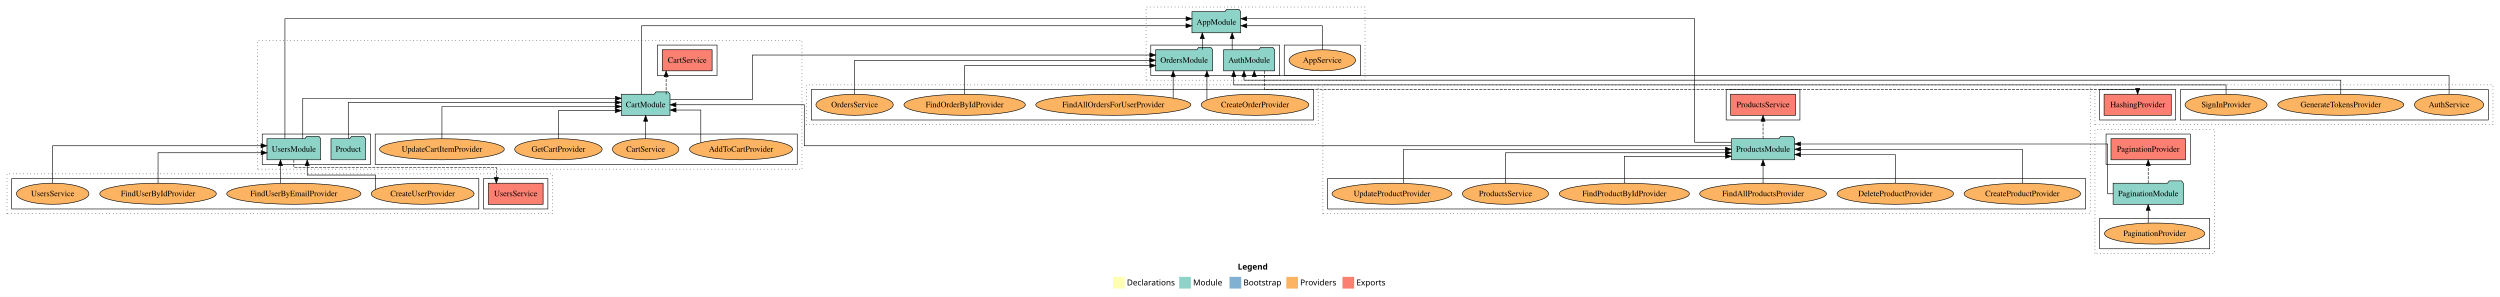
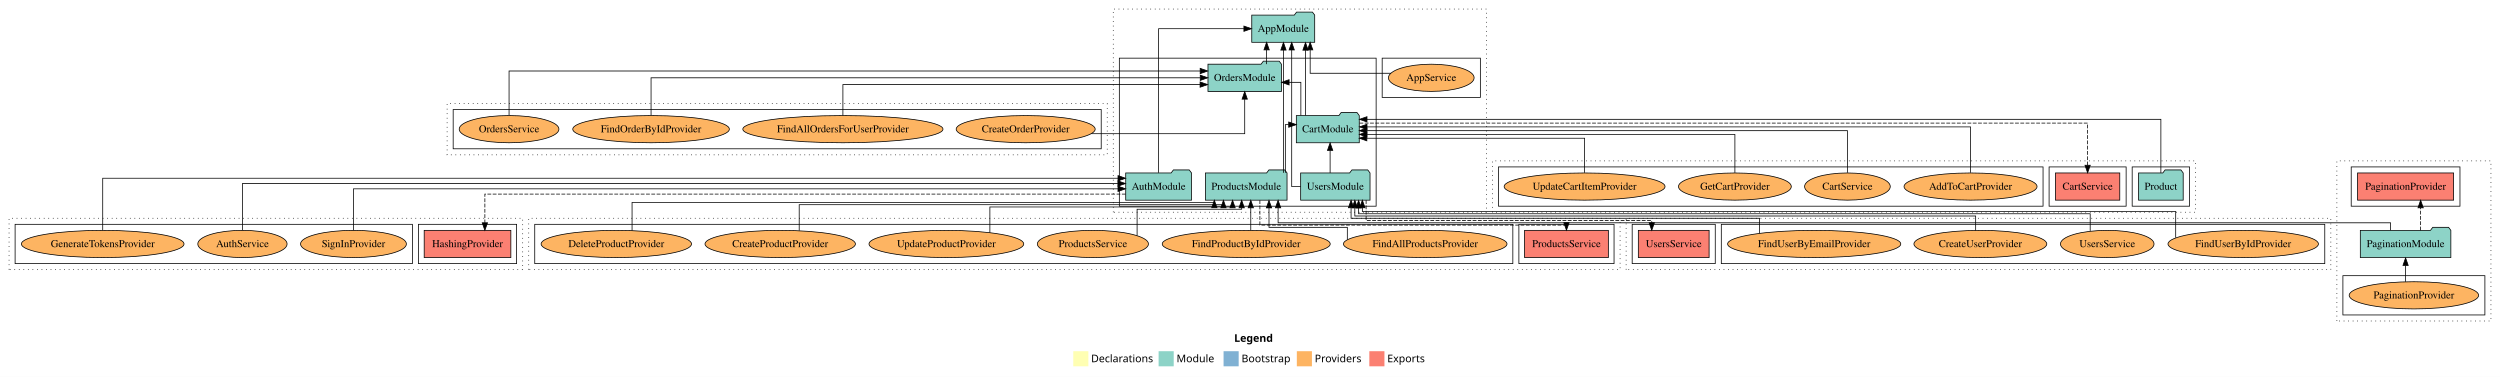
- <svg xmlns="http://www.w3.org/2000/svg" width="4271pt" height="507pt" viewBox="0.00 0.00 4271.00 507.00">
-   <g id="graph0" class="graph" transform="scale(1 1) rotate(0) translate(4 503)">
-     <polygon fill="white" stroke="transparent" points="-4,4 -4,-503 4267,-503 4267,4 -4,4" />
-     <text text-anchor="start" x="2110.51" y="-42.4" font-family="Times-12" font-weight="bold" font-size="14.00">Legend</text>
-     <polygon fill="#ffffb3" stroke="transparent" points="1897.5,-10 1897.5,-30 1917.5,-30 1917.5,-10 1897.5,-10" />
-     <text text-anchor="start" x="1921.13" y="-15.4" font-family="Times-12" font-size="14.00">  Declarations</text>
-     <polygon fill="#8dd3c7" stroke="transparent" points="2010.5,-10 2010.5,-30 2030.5,-30 2030.5,-10 2010.5,-10" />
-     <text text-anchor="start" x="2034.23" y="-15.4" font-family="Times-12" font-size="14.00">  Module</text>
-     <polygon fill="#80b1d3" stroke="transparent" points="2096.5,-10 2096.5,-30 2116.5,-30 2116.5,-10 2096.5,-10" />
-     <text text-anchor="start" x="2120.28" y="-15.4" font-family="Times-12" font-size="14.00">  Bootstrap</text>
-     <polygon fill="#fdb462" stroke="transparent" points="2193.5,-10 2193.5,-30 2213.5,-30 2213.5,-10 2193.5,-10" />
-     <text text-anchor="start" x="2217.17" y="-15.4" font-family="Times-12" font-size="14.00">  Providers</text>
-     <polygon fill="#fb8072" stroke="transparent" points="2289.5,-10 2289.5,-30 2309.5,-30 2309.5,-10 2289.5,-10" />
-     <text text-anchor="start" x="2313.23" y="-15.4" font-family="Times-12" font-size="14.00">  Exports</text>
+ <svg xmlns="http://www.w3.org/2000/svg" width="3310pt" height="499pt" viewBox="0.00 0.00 3310.00 499.00">
+   <g id="graph0" class="graph" transform="scale(1 1) rotate(0) translate(4 495)">
+     <polygon fill="white" stroke="transparent" points="-4,4 -4,-495 3306,-495 3306,4 -4,4" />
+     <text text-anchor="start" x="1630.01" y="-42.4" font-family="Times-12" font-weight="bold" font-size="14.00">Legend</text>
+     <polygon fill="#ffffb3" stroke="transparent" points="1417,-10 1417,-30 1437,-30 1437,-10 1417,-10" />
+     <text text-anchor="start" x="1440.63" y="-15.4" font-family="Times-12" font-size="14.00">  Declarations</text>
+     <polygon fill="#8dd3c7" stroke="transparent" points="1530,-10 1530,-30 1550,-30 1550,-10 1530,-10" />
+     <text text-anchor="start" x="1553.73" y="-15.4" font-family="Times-12" font-size="14.00">  Module</text>
+     <polygon fill="#80b1d3" stroke="transparent" points="1616,-10 1616,-30 1636,-30 1636,-10 1616,-10" />
+     <text text-anchor="start" x="1639.78" y="-15.4" font-family="Times-12" font-size="14.00">  Bootstrap</text>
+     <polygon fill="#fdb462" stroke="transparent" points="1713,-10 1713,-30 1733,-30 1733,-10 1713,-10" />
+     <text text-anchor="start" x="1736.67" y="-15.4" font-family="Times-12" font-size="14.00">  Providers</text>
+     <polygon fill="#fb8072" stroke="transparent" points="1809,-10 1809,-30 1829,-30 1829,-10 1809,-10" />
+     <text text-anchor="start" x="1832.73" y="-15.4" font-family="Times-12" font-size="14.00">  Exports</text>
+     <g id="clust1" class="cluster">
+       <polygon fill="none" stroke="black" stroke-dasharray="1,5" points="1470,-214 1470,-483 1964,-483 1964,-214 1470,-214" />
+     </g>
+     <g id="clust6" class="cluster">
+       <polygon fill="none" stroke="black" points="1826,-366 1826,-418 1956,-418 1956,-366 1826,-366" />
+     </g>
+     <g id="clust3" class="cluster">
+       <polygon fill="none" stroke="black" points="1478,-222 1478,-418 1818,-418 1818,-222 1478,-222" />
+     </g>
    <g id="clust25" class="cluster">
-       <polygon fill="none" stroke="black" stroke-dasharray="1,5" points="3575,-70 3575,-282 3779,-282 3779,-70 3575,-70" />
+       <polygon fill="none" stroke="black" stroke-dasharray="1,5" points="3090,-70 3090,-282 3294,-282 3294,-70 3090,-70" />
    </g>
    <g id="clust28" class="cluster">
-       <polygon fill="none" stroke="black" points="3594,-222 3594,-274 3738,-274 3738,-222 3594,-222" />
+       <polygon fill="none" stroke="black" points="3109,-222 3109,-274 3253,-274 3253,-222 3109,-222" />
    </g>
    <g id="clust30" class="cluster">
-       <polygon fill="none" stroke="black" points="3583,-78 3583,-130 3771,-130 3771,-78 3583,-78" />
+       <polygon fill="none" stroke="black" points="3098,-78 3098,-130 3286,-130 3286,-78 3098,-78" />
+     </g>
+     <g id="clust13" class="cluster">
+       <polygon fill="none" stroke="black" stroke-dasharray="1,5" points="1972,-214 1972,-282 2903,-282 2903,-214 1972,-214" />
+     </g>
+     <g id="clust15" class="cluster">
+       <polygon fill="none" stroke="black" points="2819,-222 2819,-274 2895,-274 2895,-222 2819,-222" />
+     </g>
+     <g id="clust16" class="cluster">
+       <polygon fill="none" stroke="black" points="2709,-222 2709,-274 2811,-274 2811,-222 2709,-222" />
+     </g>
+     <g id="clust18" class="cluster">
+       <polygon fill="none" stroke="black" points="1980,-222 1980,-274 2701,-274 2701,-222 1980,-222" />
    </g>
    <g id="clust31" class="cluster">
-       <polygon fill="none" stroke="black" stroke-dasharray="1,5" points="2256,-138 2256,-358 3567,-358 3567,-138 2256,-138" />
+       <polygon fill="none" stroke="black" stroke-dasharray="1,5" points="696,-138 696,-206 2141,-206 2141,-138 696,-138" />
    </g>
    <g id="clust34" class="cluster">
-       <polygon fill="none" stroke="black" points="2945,-298 2945,-350 3071,-350 3071,-298 2945,-298" />
+       <polygon fill="none" stroke="black" points="2007,-146 2007,-198 2133,-198 2133,-146 2007,-146" />
    </g>
    <g id="clust36" class="cluster">
-       <polygon fill="none" stroke="black" points="2264,-146 2264,-198 3559,-198 3559,-146 2264,-146" />
-     </g>
-     <g id="clust13" class="cluster">
-       <polygon fill="none" stroke="black" stroke-dasharray="1,5" points="436,-214 436,-434 1366,-434 1366,-214 436,-214" />
-     </g>
-     <g id="clust16" class="cluster">
-       <polygon fill="none" stroke="black" points="1119,-374 1119,-426 1221,-426 1221,-374 1119,-374" />
-     </g>
-     <g id="clust18" class="cluster">
-       <polygon fill="none" stroke="black" points="637,-222 637,-274 1358,-274 1358,-222 637,-222" />
-     </g>
-     <g id="clust15" class="cluster">
-       <polygon fill="none" stroke="black" points="444,-222 444,-274 629,-274 629,-222 444,-222" />
-     </g>
-     <g id="clust1" class="cluster">
-       <polygon fill="none" stroke="black" stroke-dasharray="1,5" points="1954,-366 1954,-491 2328,-491 2328,-366 1954,-366" />
-     </g>
-     <g id="clust6" class="cluster">
-       <polygon fill="none" stroke="black" points="2190,-374 2190,-426 2320,-426 2320,-374 2190,-374" />
-     </g>
-     <g id="clust3" class="cluster">
-       <polygon fill="none" stroke="black" points="1962,-374 1962,-426 2182,-426 2182,-374 1962,-374" />
+       <polygon fill="none" stroke="black" points="704,-146 704,-198 1999,-198 1999,-146 704,-146" />
    </g>
    <g id="clust19" class="cluster">
-       <polygon fill="none" stroke="black" stroke-dasharray="1,5" points="1374,-290 1374,-358 2248,-358 2248,-290 1374,-290" />
+       <polygon fill="none" stroke="black" stroke-dasharray="1,5" points="588,-290 588,-358 1462,-358 1462,-290 588,-290" />
    </g>
    <g id="clust24" class="cluster">
-       <polygon fill="none" stroke="black" points="1382,-298 1382,-350 2240,-350 2240,-298 1382,-298" />
+       <polygon fill="none" stroke="black" points="596,-298 596,-350 1454,-350 1454,-298 596,-298" />
    </g>
    <g id="clust37" class="cluster">
-       <polygon fill="none" stroke="black" stroke-dasharray="1,5" points="8,-138 8,-206 940,-206 940,-138 8,-138" />
+       <polygon fill="none" stroke="black" stroke-dasharray="1,5" points="2149,-138 2149,-206 3082,-206 3082,-138 2149,-138" />
+     </g>
+     <g id="clust42" class="cluster">
+       <polygon fill="none" stroke="black" points="2275,-146 2275,-198 3074,-198 3074,-146 2275,-146" />
    </g>
    <g id="clust40" class="cluster">
-       <polygon fill="none" stroke="black" points="822,-146 822,-198 932,-198 932,-146 822,-146" />
-     </g>
-     <g id="clust42" class="cluster">
-       <polygon fill="none" stroke="black" points="16,-146 16,-198 814,-198 814,-146 16,-146" />
+       <polygon fill="none" stroke="black" points="2157,-146 2157,-198 2267,-198 2267,-146 2157,-146" />
    </g>
    <g id="clust7" class="cluster">
-       <polygon fill="none" stroke="black" stroke-dasharray="1,5" points="3575,-290 3575,-358 4255,-358 4255,-290 3575,-290" />
+       <polygon fill="none" stroke="black" stroke-dasharray="1,5" points="8,-138 8,-206 688,-206 688,-138 8,-138" />
+     </g>
+     <g id="clust10" class="cluster">
+       <polygon fill="none" stroke="black" points="550,-146 550,-198 680,-198 680,-146 550,-146" />
    </g>
    <g id="clust12" class="cluster">
-       <polygon fill="none" stroke="black" points="3721,-298 3721,-350 4247,-350 4247,-298 3721,-298" />
-     </g>
-     <g id="clust10" class="cluster">
-       <polygon fill="none" stroke="black" points="3583,-298 3583,-350 3713,-350 3713,-298 3583,-298" />
+       <polygon fill="none" stroke="black" points="16,-146 16,-198 542,-198 542,-146 16,-146" />
    </g>
    <g id="node1" class="node">
-       <polygon fill="#8dd3c7" stroke="black" points="2173.55,-418 2170.55,-422 2149.55,-422 2146.55,-418 2086.45,-418 2086.45,-382 2173.55,-382 2173.55,-418" />
-       <text text-anchor="middle" x="2130" y="-395.8" font-family="Times,serif" font-size="14.00">AuthModule</text>
+       <polygon fill="#8dd3c7" stroke="black" points="1573.55,-266 1570.55,-270 1549.55,-270 1546.55,-266 1486.45,-266 1486.45,-230 1573.55,-230 1573.55,-266" />
+       <text text-anchor="middle" x="1530" y="-243.8" font-family="Times,serif" font-size="14.00">AuthModule</text>
    </g>
    <g id="node6" class="node">
-       <polygon fill="#8dd3c7" stroke="black" points="2115.66,-483 2112.66,-487 2091.66,-487 2088.66,-483 2032.34,-483 2032.34,-447 2115.66,-447 2115.66,-483" />
-       <text text-anchor="middle" x="2074" y="-460.8" font-family="Times,serif" font-size="14.00">AppModule</text>
+       <polygon fill="#8dd3c7" stroke="black" points="1736.66,-475 1733.66,-479 1712.66,-479 1709.66,-475 1653.34,-475 1653.34,-439 1736.66,-439 1736.66,-475" />
+       <text text-anchor="middle" x="1695" y="-452.8" font-family="Times,serif" font-size="14.00">AppModule</text>
    </g>
    <g id="edge1" class="edge">
-       <path fill="none" stroke="black" d="M2101.03,-418.11C2101.03,-418.11 2101.03,-436.99 2101.03,-436.99" />
-       <polygon fill="black" stroke="black" points="2097.53,-436.99 2101.03,-446.99 2104.53,-436.99 2097.53,-436.99" />
+       <path fill="none" stroke="black" d="M1530,-266.18C1530,-317.03 1530,-457 1530,-457 1530,-457 1642.94,-457 1642.94,-457" />
+       <polygon fill="black" stroke="black" points="1642.94,-460.5 1652.94,-457 1642.94,-453.5 1642.94,-460.5" />
    </g>
    <g id="node8" class="node">
-       <polygon fill="#fb8072" stroke="black" points="3705.37,-342 3590.63,-342 3590.63,-306 3705.37,-306 3705.37,-342" />
-       <text text-anchor="middle" x="3648" y="-319.8" font-family="Times,serif" font-size="14.00">HashingProvider </text>
+       <polygon fill="#fb8072" stroke="black" points="672.37,-190 557.63,-190 557.63,-154 672.37,-154 672.37,-190" />
+       <text text-anchor="middle" x="615" y="-167.8" font-family="Times,serif" font-size="14.00">HashingProvider </text>
    </g>
    <g id="edge7" class="edge">
-       <path fill="none" stroke="black" stroke-dasharray="5,2" d="M2156.26,-381.95C2156.26,-367.63 2156.26,-350 2156.26,-350 2156.26,-350 3648,-350 3648,-350 3648,-350 3648,-349.21 3648,-349.21" />
-       <polygon fill="black" stroke="black" points="3651.5,-352.06 3648,-342.06 3644.5,-352.06 3651.5,-352.06" />
+       <path fill="none" stroke="black" stroke-dasharray="5,2" d="M1486.37,-238C1307.28,-238 637.96,-238 637.96,-238 637.96,-238 637.96,-200.03 637.96,-200.03" />
+       <polygon fill="black" stroke="black" points="641.46,-200.03 637.96,-190.03 634.46,-200.03 641.46,-200.03" />
    </g>
    <g id="node2" class="node">
-       <polygon fill="#8dd3c7" stroke="black" points="1140.65,-342 1137.65,-346 1116.65,-346 1113.65,-342 1057.35,-342 1057.35,-306 1140.65,-306 1140.65,-342" />
-       <text text-anchor="middle" x="1099" y="-319.8" font-family="Times,serif" font-size="14.00">CartModule</text>
+       <polygon fill="#8dd3c7" stroke="black" points="1795.65,-342 1792.65,-346 1771.65,-346 1768.65,-342 1712.35,-342 1712.35,-306 1795.65,-306 1795.65,-342" />
+       <text text-anchor="middle" x="1754" y="-319.8" font-family="Times,serif" font-size="14.00">CartModule</text>
    </g>
    <g id="node3" class="node">
-       <polygon fill="#8dd3c7" stroke="black" points="2067.64,-418 2064.64,-422 2043.64,-422 2040.64,-418 1970.36,-418 1970.36,-382 2067.64,-382 2067.64,-418" />
-       <text text-anchor="middle" x="2019" y="-395.8" font-family="Times,serif" font-size="14.00">OrdersModule</text>
+       <polygon fill="#8dd3c7" stroke="black" points="1692.64,-410 1689.64,-414 1668.64,-414 1665.64,-410 1595.36,-410 1595.36,-374 1692.64,-374 1692.64,-410" />
+       <text text-anchor="middle" x="1644" y="-387.8" font-family="Times,serif" font-size="14.00">OrdersModule</text>
    </g>
    <g id="edge19" class="edge">
-       <path fill="none" stroke="black" d="M1140.88,-333C1194.77,-333 1281.53,-333 1281.53,-333 1281.53,-333 1281.53,-409 1281.53,-409 1281.53,-409 1960.33,-409 1960.33,-409" />
-       <polygon fill="black" stroke="black" points="1960.33,-412.5 1970.33,-409 1960.33,-405.5 1960.33,-412.5" />
+       <path fill="none" stroke="black" d="M1718.34,-342.27C1718.34,-360.56 1718.34,-386 1718.34,-386 1718.34,-386 1702.75,-386 1702.75,-386" />
+       <polygon fill="black" stroke="black" points="1702.75,-382.5 1692.75,-386 1702.75,-389.5 1702.75,-382.5" />
    </g>
    <g id="edge2" class="edge">
-       <path fill="none" stroke="black" d="M1092.19,-342.21C1092.19,-379.06 1092.19,-459 1092.19,-459 1092.19,-459 2022.13,-459 2022.13,-459" />
-       <polygon fill="black" stroke="black" points="2022.13,-462.5 2032.13,-459 2022.13,-455.5 2022.13,-462.5" />
+       <path fill="none" stroke="black" d="M1724.5,-342.21C1724.5,-342.21 1724.5,-428.58 1724.5,-428.58" />
+       <polygon fill="black" stroke="black" points="1721,-428.58 1724.5,-438.58 1728,-428.58 1721,-428.58" />
    </g>
    <g id="node13" class="node">
-       <polygon fill="#fb8072" stroke="black" points="1212.58,-418 1127.42,-418 1127.42,-382 1212.58,-382 1212.58,-418" />
-       <text text-anchor="middle" x="1170" y="-395.8" font-family="Times,serif" font-size="14.00">CartService </text>
+       <polygon fill="#fb8072" stroke="black" points="2802.58,-266 2717.42,-266 2717.42,-230 2802.58,-230 2802.58,-266" />
+       <text text-anchor="middle" x="2760" y="-243.8" font-family="Times,serif" font-size="14.00">CartService </text>
    </g>
    <g id="edge14" class="edge">
-       <path fill="none" stroke="black" stroke-dasharray="5,2" d="M1134.02,-342.01C1134.02,-342.01 1134.02,-371.85 1134.02,-371.85" />
-       <polygon fill="black" stroke="black" points="1130.52,-371.85 1134.02,-381.85 1137.52,-371.85 1130.52,-371.85" />
+       <path fill="none" stroke="black" stroke-dasharray="5,2" d="M1795.95,-332C1986.34,-332 2760,-332 2760,-332 2760,-332 2760,-276.23 2760,-276.23" />
+       <polygon fill="black" stroke="black" points="2763.5,-276.23 2760,-266.23 2756.5,-276.23 2763.5,-276.23" />
    </g>
    <g id="edge3" class="edge">
-       <path fill="none" stroke="black" d="M2050,-418.11C2050,-418.11 2050,-436.99 2050,-436.99" />
-       <polygon fill="black" stroke="black" points="2046.5,-436.99 2050,-446.99 2053.5,-436.99 2046.5,-436.99" />
+       <path fill="none" stroke="black" d="M1673,-410.11C1673,-410.11 1673,-428.99 1673,-428.99" />
+       <polygon fill="black" stroke="black" points="1669.5,-428.99 1673,-438.99 1676.5,-428.99 1669.5,-428.99" />
    </g>
    <g id="node4" class="node">
-       <polygon fill="#8dd3c7" stroke="black" points="3062.04,-266 3059.04,-270 3038.04,-270 3035.04,-266 2953.96,-266 2953.96,-230 3062.04,-230 3062.04,-266" />
-       <text text-anchor="middle" x="3008" y="-243.8" font-family="Times,serif" font-size="14.00">ProductsModule</text>
+       <polygon fill="#8dd3c7" stroke="black" points="1700.04,-266 1697.04,-270 1676.04,-270 1673.04,-266 1591.96,-266 1591.96,-230 1700.04,-230 1700.04,-266" />
+       <text text-anchor="middle" x="1646" y="-243.8" font-family="Times,serif" font-size="14.00">ProductsModule</text>
    </g>
    <g id="edge12" class="edge">
-       <path fill="none" stroke="black" d="M2953.5,-254C2669.28,-254 1370,-254 1370,-254 1370,-254 1370,-324 1370,-324 1370,-324 1150.75,-324 1150.75,-324" />
-       <polygon fill="black" stroke="black" points="1150.75,-320.5 1140.75,-324 1150.75,-327.5 1150.75,-320.5" />
+       <path fill="none" stroke="black" d="M1697.79,-266.2C1697.79,-290.36 1697.79,-330 1697.79,-330 1697.79,-330 1702.26,-330 1702.26,-330" />
+       <polygon fill="black" stroke="black" points="1702.26,-333.5 1712.26,-330 1702.26,-326.5 1702.26,-333.5" />
    </g>
    <g id="edge4" class="edge">
-       <path fill="none" stroke="black" d="M2953.66,-260C2923.14,-260 2891.11,-260 2891.11,-260 2891.11,-260 2891.11,-471 2891.11,-471 2891.11,-471 2125.93,-471 2125.93,-471" />
-       <polygon fill="black" stroke="black" points="2125.93,-467.5 2115.93,-471 2125.93,-474.5 2125.93,-467.5" />
+       <path fill="none" stroke="black" d="M1695.3,-266.18C1695.3,-266.18 1695.3,-428.71 1695.3,-428.71" />
+       <polygon fill="black" stroke="black" points="1691.8,-428.71 1695.3,-438.71 1698.8,-428.71 1691.8,-428.71" />
    </g>
    <g id="node25" class="node">
-       <polygon fill="#fb8072" stroke="black" points="3063.47,-342 2952.53,-342 2952.53,-306 3063.47,-306 3063.47,-342" />
-       <text text-anchor="middle" x="3008" y="-319.8" font-family="Times,serif" font-size="14.00">ProductsService </text>
+       <polygon fill="#fb8072" stroke="black" points="2125.47,-190 2014.53,-190 2014.53,-154 2125.47,-154 2125.47,-190" />
+       <text text-anchor="middle" x="2070" y="-167.8" font-family="Times,serif" font-size="14.00">ProductsService </text>
    </g>
    <g id="edge27" class="edge">
-       <path fill="none" stroke="black" stroke-dasharray="5,2" d="M3008,-266.01C3008,-266.01 3008,-295.85 3008,-295.85" />
-       <polygon fill="black" stroke="black" points="3004.5,-295.85 3008,-305.85 3011.5,-295.85 3004.5,-295.85" />
+       <path fill="none" stroke="black" stroke-dasharray="5,2" d="M1664.09,-229.88C1664.09,-215.22 1664.09,-197 1664.09,-197 1664.09,-197 2070,-197 2070,-197 2070,-197 2070,-196.32 2070,-196.32" />
+       <polygon fill="black" stroke="black" points="2073.5,-200.17 2070,-190.17 2066.5,-200.17 2073.5,-200.17" />
    </g>
    <g id="node5" class="node">
-       <polygon fill="#8dd3c7" stroke="black" points="543.92,-266 540.92,-270 519.92,-270 516.92,-266 452.08,-266 452.08,-230 543.92,-230 543.92,-266" />
-       <text text-anchor="middle" x="498" y="-243.8" font-family="Times,serif" font-size="14.00">UsersModule</text>
+       <polygon fill="#8dd3c7" stroke="black" points="1809.92,-266 1806.92,-270 1785.92,-270 1782.92,-266 1718.08,-266 1718.08,-230 1809.92,-230 1809.92,-266" />
+       <text text-anchor="middle" x="1764" y="-243.8" font-family="Times,serif" font-size="14.00">UsersModule</text>
    </g>
    <g id="edge13" class="edge">
-       <path fill="none" stroke="black" d="M513.24,-266.03C513.24,-291.51 513.24,-335 513.24,-335 513.24,-335 1047.34,-335 1047.34,-335" />
-       <polygon fill="black" stroke="black" points="1047.34,-338.5 1057.34,-335 1047.34,-331.5 1047.34,-338.5" />
+       <path fill="none" stroke="black" d="M1757.06,-266.01C1757.06,-266.01 1757.06,-295.85 1757.06,-295.85" />
+       <polygon fill="black" stroke="black" points="1753.56,-295.85 1757.06,-305.85 1760.56,-295.85 1753.56,-295.85" />
    </g>
    <g id="edge5" class="edge">
-       <path fill="none" stroke="black" d="M482.76,-266.25C482.76,-319.51 482.76,-471 482.76,-471 482.76,-471 2022.26,-471 2022.26,-471" />
-       <polygon fill="black" stroke="black" points="2022.26,-474.5 2032.26,-471 2022.26,-467.5 2022.26,-474.5" />
+       <path fill="none" stroke="black" d="M1718.19,-248C1711.18,-248 1706.22,-248 1706.22,-248 1706.22,-248 1706.22,-428.82 1706.22,-428.82" />
+       <polygon fill="black" stroke="black" points="1702.72,-428.82 1706.22,-438.82 1709.72,-428.82 1702.72,-428.82" />
    </g>
    <g id="node32" class="node">
-       <polygon fill="#fb8072" stroke="black" points="923.85,-190 830.15,-190 830.15,-154 923.85,-154 923.85,-190" />
-       <text text-anchor="middle" x="877" y="-167.8" font-family="Times,serif" font-size="14.00">UsersService </text>
+       <polygon fill="#fb8072" stroke="black" points="2258.85,-190 2165.15,-190 2165.15,-154 2258.85,-154 2258.85,-190" />
+       <text text-anchor="middle" x="2212" y="-167.8" font-family="Times,serif" font-size="14.00">UsersService </text>
    </g>
    <g id="edge34" class="edge">
-       <path fill="none" stroke="black" stroke-dasharray="5,2" d="M498,-229.97C498,-223.15 498,-217 498,-217 498,-217 843.91,-217 843.91,-217 843.91,-217 843.91,-200.04 843.91,-200.04" />
-       <polygon fill="black" stroke="black" points="847.41,-200.04 843.91,-190.04 840.41,-200.04 847.41,-200.04" />
+       <path fill="none" stroke="black" stroke-dasharray="5,2" d="M1804.73,-229.96C1804.73,-217.44 1804.73,-203 1804.73,-203 1804.73,-203 2182.91,-203 2182.91,-203 2182.91,-203 2182.91,-200.03 2182.91,-200.03" />
+       <polygon fill="black" stroke="black" points="2186.41,-200.03 2182.91,-190.03 2179.41,-200.03 2186.41,-200.03" />
    </g>
    <g id="node7" class="node">
-       <ellipse fill="#fdb462" stroke="black" cx="2255" cy="-400" rx="56.74" ry="18" />
-       <text text-anchor="middle" x="2255" y="-395.8" font-family="Times,serif" font-size="14.00">AppService</text>
+       <ellipse fill="#fdb462" stroke="black" cx="1891" cy="-392" rx="56.74" ry="18" />
+       <text text-anchor="middle" x="1891" y="-387.8" font-family="Times,serif" font-size="14.00">AppService</text>
    </g>
    <g id="edge6" class="edge">
-       <path fill="none" stroke="black" d="M2255,-418.02C2255,-435.37 2255,-459 2255,-459 2255,-459 2125.98,-459 2125.98,-459" />
-       <polygon fill="black" stroke="black" points="2125.98,-455.5 2115.98,-459 2125.98,-462.5 2125.98,-455.5" />
+       <path fill="none" stroke="black" d="M1837.61,-398C1790.97,-398 1730.66,-398 1730.66,-398 1730.66,-398 1730.66,-428.98 1730.66,-428.98" />
+       <polygon fill="black" stroke="black" points="1727.16,-428.98 1730.66,-438.98 1734.16,-428.98 1727.16,-428.98" />
    </g>
    <g id="node9" class="node">
-       <ellipse fill="#fdb462" stroke="black" cx="4180" cy="-324" rx="59.11" ry="18" />
-       <text text-anchor="middle" x="4180" y="-319.8" font-family="Times,serif" font-size="14.00">AuthService</text>
+       <ellipse fill="#fdb462" stroke="black" cx="317" cy="-172" rx="59.11" ry="18" />
+       <text text-anchor="middle" x="317" y="-167.8" font-family="Times,serif" font-size="14.00">AuthService</text>
    </g>
    <g id="edge8" class="edge">
-       <path fill="none" stroke="black" d="M4180,-342.05C4180,-356.37 4180,-374 4180,-374 4180,-374 2138.75,-374 2138.75,-374 2138.75,-374 2138.75,-374.79 2138.75,-374.79" />
-       <polygon fill="black" stroke="black" points="2135.25,-371.94 2138.75,-381.94 2142.25,-371.94 2135.25,-371.94" />
+       <path fill="none" stroke="black" d="M317,-190.15C317,-213.76 317,-252 317,-252 317,-252 1476.11,-252 1476.11,-252" />
+       <polygon fill="black" stroke="black" points="1476.11,-255.5 1486.11,-252 1476.11,-248.5 1476.11,-255.5" />
    </g>
    <g id="node10" class="node">
-       <ellipse fill="#fdb462" stroke="black" cx="3995" cy="-324" rx="107.63" ry="18" />
-       <text text-anchor="middle" x="3995" y="-319.8" font-family="Times,serif" font-size="14.00">GenerateTokensProvider</text>
+       <ellipse fill="#fdb462" stroke="black" cx="132" cy="-172" rx="107.63" ry="18" />
+       <text text-anchor="middle" x="132" y="-167.8" font-family="Times,serif" font-size="14.00">GenerateTokensProvider</text>
    </g>
    <g id="edge9" class="edge">
-       <path fill="none" stroke="black" d="M3995,-342.06C3995,-353.44 3995,-366 3995,-366 3995,-366 2121.25,-366 2121.25,-366 2121.25,-366 2121.25,-371.81 2121.25,-371.81" />
-       <polygon fill="black" stroke="black" points="2117.75,-371.81 2121.25,-381.81 2124.75,-371.81 2117.75,-371.81" />
+       <path fill="none" stroke="black" d="M132,-190.03C132,-215.51 132,-259 132,-259 132,-259 1476.24,-259 1476.24,-259" />
+       <polygon fill="black" stroke="black" points="1476.24,-262.5 1486.24,-259 1476.24,-255.5 1476.24,-262.5" />
    </g>
    <g id="node11" class="node">
-       <ellipse fill="#fdb462" stroke="black" cx="3799" cy="-324" rx="70.08" ry="18" />
-       <text text-anchor="middle" x="3799" y="-319.8" font-family="Times,serif" font-size="14.00">SignInProvider</text>
+       <ellipse fill="#fdb462" stroke="black" cx="464" cy="-172" rx="70.08" ry="18" />
+       <text text-anchor="middle" x="464" y="-167.8" font-family="Times,serif" font-size="14.00">SignInProvider</text>
    </g>
    <g id="edge10" class="edge">
-       <path fill="none" stroke="black" d="M3799,-342.19C3799,-350.28 3799,-358 3799,-358 3799,-358 2103.74,-358 2103.74,-358 2103.74,-358 2103.74,-371.94 2103.74,-371.94" />
-       <polygon fill="black" stroke="black" points="2100.24,-371.94 2103.74,-381.94 2107.24,-371.94 2100.24,-371.94" />
+       <path fill="none" stroke="black" d="M464,-190.04C464,-211.66 464,-245 464,-245 464,-245 1476.22,-245 1476.22,-245" />
+       <polygon fill="black" stroke="black" points="1476.22,-248.5 1486.22,-245 1476.22,-241.5 1476.22,-248.5" />
    </g>
    <g id="node12" class="node">
-       <polygon fill="#8dd3c7" stroke="black" points="620.55,-266 617.55,-270 596.55,-270 593.55,-266 561.45,-266 561.45,-230 620.55,-230 620.55,-266" />
-       <text text-anchor="middle" x="591" y="-243.8" font-family="Times,serif" font-size="14.00">Product</text>
+       <polygon fill="#8dd3c7" stroke="black" points="2886.55,-266 2883.55,-270 2862.55,-270 2859.55,-266 2827.45,-266 2827.45,-230 2886.55,-230 2886.55,-266" />
+       <text text-anchor="middle" x="2857" y="-243.8" font-family="Times,serif" font-size="14.00">Product</text>
    </g>
    <g id="edge11" class="edge">
-       <path fill="none" stroke="black" d="M591,-266.15C591,-289.76 591,-328 591,-328 591,-328 1047,-328 1047,-328" />
-       <polygon fill="black" stroke="black" points="1047,-331.5 1057,-328 1047,-324.5 1047,-331.5" />
+       <path fill="none" stroke="black" d="M2857,-266.01C2857,-292.02 2857,-337 2857,-337 2857,-337 1805.89,-337 1805.89,-337" />
+       <polygon fill="black" stroke="black" points="1805.89,-333.5 1795.89,-337 1805.89,-340.5 1805.89,-333.5" />
    </g>
    <g id="node14" class="node">
-       <ellipse fill="#fdb462" stroke="black" cx="1262" cy="-248" rx="88.04" ry="18" />
-       <text text-anchor="middle" x="1262" y="-243.8" font-family="Times,serif" font-size="14.00">AddToCartProvider</text>
+       <ellipse fill="#fdb462" stroke="black" cx="2605" cy="-248" rx="88.04" ry="18" />
+       <text text-anchor="middle" x="2605" y="-243.8" font-family="Times,serif" font-size="14.00">AddToCartProvider</text>
    </g>
    <g id="edge15" class="edge">
-       <path fill="none" stroke="black" d="M1193.26,-259.37C1193.26,-278.48 1193.26,-315 1193.26,-315 1193.26,-315 1150.89,-315 1150.89,-315" />
-       <polygon fill="black" stroke="black" points="1150.89,-311.5 1140.89,-315 1150.89,-318.5 1150.89,-311.5" />
+       <path fill="none" stroke="black" d="M2605,-266.32C2605,-289.66 2605,-327 2605,-327 2605,-327 1805.91,-327 1805.91,-327" />
+       <polygon fill="black" stroke="black" points="1805.91,-323.5 1795.91,-327 1805.91,-330.5 1805.91,-323.5" />
    </g>
    <g id="node15" class="node">
-       <ellipse fill="#fdb462" stroke="black" cx="1099" cy="-248" rx="56.73" ry="18" />
-       <text text-anchor="middle" x="1099" y="-243.8" font-family="Times,serif" font-size="14.00">CartService</text>
+       <ellipse fill="#fdb462" stroke="black" cx="2442" cy="-248" rx="56.73" ry="18" />
+       <text text-anchor="middle" x="2442" y="-243.8" font-family="Times,serif" font-size="14.00">CartService</text>
    </g>
    <g id="edge16" class="edge">
-       <path fill="none" stroke="black" d="M1099,-266.01C1099,-266.01 1099,-295.85 1099,-295.85" />
-       <polygon fill="black" stroke="black" points="1095.5,-295.85 1099,-305.85 1102.5,-295.85 1095.5,-295.85" />
+       <path fill="none" stroke="black" d="M2442,-266.29C2442,-288.21 2442,-322 2442,-322 2442,-322 1805.74,-322 1805.74,-322" />
+       <polygon fill="black" stroke="black" points="1805.74,-318.5 1795.74,-322 1805.74,-325.5 1805.74,-318.5" />
    </g>
    <g id="node16" class="node">
-       <ellipse fill="#fdb462" stroke="black" cx="950" cy="-248" rx="74.71" ry="18" />
-       <text text-anchor="middle" x="950" y="-243.8" font-family="Times,serif" font-size="14.00">GetCartProvider</text>
+       <ellipse fill="#fdb462" stroke="black" cx="2293" cy="-248" rx="74.71" ry="18" />
+       <text text-anchor="middle" x="2293" y="-243.8" font-family="Times,serif" font-size="14.00">GetCartProvider</text>
    </g>
    <g id="edge17" class="edge">
-       <path fill="none" stroke="black" d="M950,-266.03C950,-285.58 950,-314 950,-314 950,-314 1047.1,-314 1047.1,-314" />
-       <polygon fill="black" stroke="black" points="1047.1,-317.5 1057.1,-314 1047.1,-310.5 1047.1,-317.5" />
+       <path fill="none" stroke="black" d="M2293,-266.13C2293,-286.57 2293,-317 2293,-317 2293,-317 1805.85,-317 1805.85,-317" />
+       <polygon fill="black" stroke="black" points="1805.85,-313.5 1795.85,-317 1805.85,-320.5 1805.85,-313.5" />
    </g>
    <g id="node17" class="node">
-       <ellipse fill="#fdb462" stroke="black" cx="751" cy="-248" rx="106.5" ry="18" />
-       <text text-anchor="middle" x="751" y="-243.8" font-family="Times,serif" font-size="14.00">UpdateCartItemProvider</text>
+       <ellipse fill="#fdb462" stroke="black" cx="2094" cy="-248" rx="106.5" ry="18" />
+       <text text-anchor="middle" x="2094" y="-243.8" font-family="Times,serif" font-size="14.00">UpdateCartItemProvider</text>
    </g>
    <g id="edge18" class="edge">
-       <path fill="none" stroke="black" d="M751,-266.04C751,-287.66 751,-321 751,-321 751,-321 1047.02,-321 1047.02,-321" />
-       <polygon fill="black" stroke="black" points="1047.02,-324.5 1057.02,-321 1047.02,-317.5 1047.02,-324.5" />
+       <path fill="none" stroke="black" d="M2094,-266.17C2094,-285.09 2094,-312 2094,-312 2094,-312 1805.69,-312 1805.69,-312" />
+       <polygon fill="black" stroke="black" points="1805.69,-308.5 1795.69,-312 1805.69,-315.5 1805.69,-308.5" />
    </g>
    <g id="node18" class="node">
-       <ellipse fill="#fdb462" stroke="black" cx="2140" cy="-324" rx="92.01" ry="18" />
-       <text text-anchor="middle" x="2140" y="-319.8" font-family="Times,serif" font-size="14.00">CreateOrderProvider</text>
+       <ellipse fill="#fdb462" stroke="black" cx="1354" cy="-324" rx="92.01" ry="18" />
+       <text text-anchor="middle" x="1354" y="-319.8" font-family="Times,serif" font-size="14.00">CreateOrderProvider</text>
    </g>
    <g id="edge20" class="edge">
-       <path fill="none" stroke="black" d="M2057.91,-332.13C2057.91,-332.13 2057.91,-371.88 2057.91,-371.88" />
-       <polygon fill="black" stroke="black" points="2054.41,-371.88 2057.91,-381.88 2061.41,-371.88 2054.41,-371.88" />
+       <path fill="none" stroke="black" d="M1441.01,-318C1526.43,-318 1644,-318 1644,-318 1644,-318 1644,-363.71 1644,-363.71" />
+       <polygon fill="black" stroke="black" points="1640.5,-363.71 1644,-373.71 1647.5,-363.71 1640.5,-363.71" />
    </g>
    <g id="node19" class="node">
-       <ellipse fill="#fdb462" stroke="black" cx="1898" cy="-324" rx="132.5" ry="18" />
-       <text text-anchor="middle" x="1898" y="-319.8" font-family="Times,serif" font-size="14.00">FindAllOrdersForUserProvider</text>
+       <ellipse fill="#fdb462" stroke="black" cx="1112" cy="-324" rx="132.5" ry="18" />
+       <text text-anchor="middle" x="1112" y="-319.8" font-family="Times,serif" font-size="14.00">FindAllOrdersForUserProvider</text>
    </g>
    <g id="edge21" class="edge">
-       <path fill="none" stroke="black" d="M2000.22,-335.54C2000.22,-335.54 2000.22,-371.83 2000.22,-371.83" />
-       <polygon fill="black" stroke="black" points="1996.72,-371.83 2000.22,-381.83 2003.72,-371.83 1996.72,-371.83" />
+       <path fill="none" stroke="black" d="M1112,-342.02C1112,-359.37 1112,-383 1112,-383 1112,-383 1584.9,-383 1584.9,-383" />
+       <polygon fill="black" stroke="black" points="1584.9,-386.5 1594.9,-383 1584.9,-379.5 1584.9,-386.5" />
    </g>
    <g id="node20" class="node">
-       <ellipse fill="#fdb462" stroke="black" cx="1644" cy="-324" rx="103.65" ry="18" />
-       <text text-anchor="middle" x="1644" y="-319.8" font-family="Times,serif" font-size="14.00">FindOrderByIdProvider</text>
+       <ellipse fill="#fdb462" stroke="black" cx="858" cy="-324" rx="103.65" ry="18" />
+       <text text-anchor="middle" x="858" y="-319.8" font-family="Times,serif" font-size="14.00">FindOrderByIdProvider</text>
    </g>
    <g id="edge22" class="edge">
-       <path fill="none" stroke="black" d="M1644,-342.31C1644,-362.15 1644,-391 1644,-391 1644,-391 1960.36,-391 1960.36,-391" />
-       <polygon fill="black" stroke="black" points="1960.36,-394.5 1970.36,-391 1960.36,-387.5 1960.36,-394.5" />
+       <path fill="none" stroke="black" d="M858,-342.22C858,-362.37 858,-392 858,-392 858,-392 1585.13,-392 1585.13,-392" />
+       <polygon fill="black" stroke="black" points="1585.13,-395.5 1595.13,-392 1585.13,-388.5 1585.13,-395.5" />
    </g>
    <g id="node21" class="node">
-       <ellipse fill="#fdb462" stroke="black" cx="1456" cy="-324" rx="66.03" ry="18" />
-       <text text-anchor="middle" x="1456" y="-319.8" font-family="Times,serif" font-size="14.00">OrdersService</text>
+       <ellipse fill="#fdb462" stroke="black" cx="670" cy="-324" rx="66.03" ry="18" />
+       <text text-anchor="middle" x="670" y="-319.8" font-family="Times,serif" font-size="14.00">OrdersService</text>
    </g>
    <g id="edge23" class="edge">
-       <path fill="none" stroke="black" d="M1456,-342.01C1456,-364.49 1456,-400 1456,-400 1456,-400 1960.02,-400 1960.02,-400" />
-       <polygon fill="black" stroke="black" points="1960.02,-403.5 1970.02,-400 1960.02,-396.5 1960.02,-403.5" />
+       <path fill="none" stroke="black" d="M670,-342.25C670,-365.02 670,-401 670,-401 670,-401 1585.03,-401 1585.03,-401" />
+       <polygon fill="black" stroke="black" points="1585.03,-404.5 1595.03,-401 1585.03,-397.5 1585.03,-404.5" />
    </g>
    <g id="node22" class="node">
-       <polygon fill="#fb8072" stroke="black" points="3729.59,-266 3602.41,-266 3602.41,-230 3729.59,-230 3729.59,-266" />
-       <text text-anchor="middle" x="3666" y="-243.8" font-family="Times,serif" font-size="14.00">PaginationProvider </text>
+       <polygon fill="#fb8072" stroke="black" points="3244.59,-266 3117.41,-266 3117.41,-230 3244.59,-230 3244.59,-266" />
+       <text text-anchor="middle" x="3181" y="-243.8" font-family="Times,serif" font-size="14.00">PaginationProvider </text>
    </g>
    <g id="node23" class="node">
-       <polygon fill="#8dd3c7" stroke="black" points="3725.93,-190 3722.93,-194 3701.93,-194 3698.93,-190 3606.07,-190 3606.07,-154 3725.93,-154 3725.93,-190" />
-       <text text-anchor="middle" x="3666" y="-167.8" font-family="Times,serif" font-size="14.00">PaginationModule</text>
+       <polygon fill="#8dd3c7" stroke="black" points="3240.93,-190 3237.93,-194 3216.93,-194 3213.93,-190 3121.07,-190 3121.07,-154 3240.93,-154 3240.93,-190" />
+       <text text-anchor="middle" x="3181" y="-167.8" font-family="Times,serif" font-size="14.00">PaginationModule</text>
    </g>
    <g id="edge26" class="edge">
-       <path fill="none" stroke="black" d="M3606.14,-172C3600.48,-172 3596.8,-172 3596.8,-172 3596.8,-172 3596.8,-257 3596.8,-257 3596.8,-257 3072.08,-257 3072.08,-257" />
-       <polygon fill="black" stroke="black" points="3072.08,-253.5 3062.08,-257 3072.08,-260.5 3072.08,-253.5" />
+       <path fill="none" stroke="black" d="M3161.09,-190.21C3161.09,-195.55 3161.09,-200 3161.09,-200 3161.09,-200 1688.21,-200 1688.21,-200 1688.21,-200 1688.21,-219.85 1688.21,-219.85" />
+       <polygon fill="black" stroke="black" points="1684.71,-219.85 1688.21,-229.85 1691.71,-219.85 1684.71,-219.85" />
    </g>
    <g id="edge24" class="edge">
-       <path fill="none" stroke="black" stroke-dasharray="5,2" d="M3666,-190.01C3666,-190.01 3666,-219.85 3666,-219.85" />
-       <polygon fill="black" stroke="black" points="3662.5,-219.85 3666,-229.85 3669.5,-219.85 3662.5,-219.85" />
+       <path fill="none" stroke="black" stroke-dasharray="5,2" d="M3200.91,-190.01C3200.91,-190.01 3200.91,-219.85 3200.91,-219.85" />
+       <polygon fill="black" stroke="black" points="3197.41,-219.85 3200.91,-229.85 3204.41,-219.85 3197.41,-219.85" />
    </g>
    <g id="node24" class="node">
-       <ellipse fill="#fdb462" stroke="black" cx="3677" cy="-104" rx="85.69" ry="18" />
-       <text text-anchor="middle" x="3677" y="-99.8" font-family="Times,serif" font-size="14.00">PaginationProvider</text>
+       <ellipse fill="#fdb462" stroke="black" cx="3192" cy="-104" rx="85.69" ry="18" />
+       <text text-anchor="middle" x="3192" y="-99.8" font-family="Times,serif" font-size="14.00">PaginationProvider</text>
    </g>
    <g id="edge25" class="edge">
-       <path fill="none" stroke="black" d="M3666,-121.87C3666,-121.87 3666,-143.54 3666,-143.54" />
-       <polygon fill="black" stroke="black" points="3662.5,-143.54 3666,-153.54 3669.5,-143.54 3662.5,-143.54" />
+       <path fill="none" stroke="black" d="M3181,-121.87C3181,-121.87 3181,-143.54 3181,-143.54" />
+       <polygon fill="black" stroke="black" points="3177.5,-143.54 3181,-153.54 3184.5,-143.54 3177.5,-143.54" />
    </g>
    <g id="node26" class="node">
-       <ellipse fill="#fdb462" stroke="black" cx="3451" cy="-172" rx="99.56" ry="18" />
-       <text text-anchor="middle" x="3451" y="-167.8" font-family="Times,serif" font-size="14.00">CreateProductProvider</text>
+       <ellipse fill="#fdb462" stroke="black" cx="1029" cy="-172" rx="99.56" ry="18" />
+       <text text-anchor="middle" x="1029" y="-167.8" font-family="Times,serif" font-size="14.00">CreateProductProvider</text>
    </g>
    <g id="edge28" class="edge">
-       <path fill="none" stroke="black" d="M3451,-190.01C3451,-212.49 3451,-248 3451,-248 3451,-248 3072.32,-248 3072.32,-248" />
-       <polygon fill="black" stroke="black" points="3072.32,-244.5 3062.32,-248 3072.32,-251.5 3072.32,-244.5" />
+       <path fill="none" stroke="black" d="M1054.14,-189.6C1054.14,-204.69 1054.14,-224 1054.14,-224 1054.14,-224 1615.85,-224 1615.85,-224 1615.85,-224 1615.85,-224.58 1615.85,-224.58" />
+       <polygon fill="black" stroke="black" points="1612.35,-219.81 1615.85,-229.81 1619.35,-219.81 1612.35,-219.81" />
    </g>
    <g id="node27" class="node">
-       <ellipse fill="#fdb462" stroke="black" cx="3234" cy="-172" rx="99.56" ry="18" />
-       <text text-anchor="middle" x="3234" y="-167.8" font-family="Times,serif" font-size="14.00">DeleteProductProvider</text>
+       <ellipse fill="#fdb462" stroke="black" cx="812" cy="-172" rx="99.56" ry="18" />
+       <text text-anchor="middle" x="812" y="-167.8" font-family="Times,serif" font-size="14.00">DeleteProductProvider</text>
    </g>
    <g id="edge29" class="edge">
-       <path fill="none" stroke="black" d="M3234,-190.31C3234,-210.15 3234,-239 3234,-239 3234,-239 3072.13,-239 3072.13,-239" />
-       <polygon fill="black" stroke="black" points="3072.13,-235.5 3062.13,-239 3072.13,-242.5 3072.13,-235.5" />
+       <path fill="none" stroke="black" d="M832.85,-189.71C832.85,-205.78 832.85,-227 832.85,-227 832.85,-227 1603.79,-227 1603.79,-227 1603.79,-227 1603.79,-227.29 1603.79,-227.29" />
+       <polygon fill="black" stroke="black" points="1600.29,-219.92 1603.79,-229.92 1607.29,-219.92 1600.29,-219.92" />
    </g>
    <g id="node28" class="node">
-       <ellipse fill="#fdb462" stroke="black" cx="3008" cy="-172" rx="108.26" ry="18" />
-       <text text-anchor="middle" x="3008" y="-167.8" font-family="Times,serif" font-size="14.00">FindAllProductsProvider</text>
+       <ellipse fill="#fdb462" stroke="black" cx="1883" cy="-172" rx="108.26" ry="18" />
+       <text text-anchor="middle" x="1883" y="-167.8" font-family="Times,serif" font-size="14.00">FindAllProductsProvider</text>
    </g>
    <g id="edge30" class="edge">
-       <path fill="none" stroke="black" d="M3008,-190.01C3008,-190.01 3008,-219.85 3008,-219.85" />
-       <polygon fill="black" stroke="black" points="3004.5,-219.85 3008,-229.85 3011.5,-219.85 3004.5,-219.85" />
+       <path fill="none" stroke="black" d="M1779.85,-177.55C1779.85,-184.07 1779.85,-194 1779.85,-194 1779.85,-194 1676.15,-194 1676.15,-194 1676.15,-194 1676.15,-219.72 1676.15,-219.72" />
+       <polygon fill="black" stroke="black" points="1672.65,-219.72 1676.15,-229.72 1679.65,-219.72 1672.65,-219.72" />
    </g>
    <g id="node29" class="node">
-       <ellipse fill="#fdb462" stroke="black" cx="2771" cy="-172" rx="111.2" ry="18" />
-       <text text-anchor="middle" x="2771" y="-167.8" font-family="Times,serif" font-size="14.00">FindProductByIdProvider</text>
+       <ellipse fill="#fdb462" stroke="black" cx="1646" cy="-172" rx="111.2" ry="18" />
+       <text text-anchor="middle" x="1646" y="-167.8" font-family="Times,serif" font-size="14.00">FindProductByIdProvider</text>
    </g>
    <g id="edge31" class="edge">
-       <path fill="none" stroke="black" d="M2771,-190.17C2771,-209.09 2771,-236 2771,-236 2771,-236 2943.92,-236 2943.92,-236" />
-       <polygon fill="black" stroke="black" points="2943.92,-239.5 2953.92,-236 2943.92,-232.5 2943.92,-239.5" />
+       <path fill="none" stroke="black" d="M1652.03,-190.01C1652.03,-190.01 1652.03,-219.85 1652.03,-219.85" />
+       <polygon fill="black" stroke="black" points="1648.53,-219.85 1652.03,-229.85 1655.53,-219.85 1648.53,-219.85" />
    </g>
    <g id="node30" class="node">
-       <ellipse fill="#fdb462" stroke="black" cx="2568" cy="-172" rx="73.57" ry="18" />
-       <text text-anchor="middle" x="2568" y="-167.8" font-family="Times,serif" font-size="14.00">ProductsService</text>
+       <ellipse fill="#fdb462" stroke="black" cx="1443" cy="-172" rx="73.57" ry="18" />
+       <text text-anchor="middle" x="1443" y="-167.8" font-family="Times,serif" font-size="14.00">ProductsService</text>
    </g>
    <g id="edge32" class="edge">
-       <path fill="none" stroke="black" d="M2568,-190.03C2568,-210.77 2568,-242 2568,-242 2568,-242 2943.61,-242 2943.61,-242" />
-       <polygon fill="black" stroke="black" points="2943.61,-245.5 2953.61,-242 2943.61,-238.5 2943.61,-245.5" />
+       <path fill="none" stroke="black" d="M1501.51,-183.14C1501.51,-196.75 1501.51,-218 1501.51,-218 1501.51,-218 1639.97,-218 1639.97,-218 1639.97,-218 1639.97,-219.86 1639.97,-219.86" />
+       <polygon fill="black" stroke="black" points="1636.47,-219.86 1639.97,-229.86 1643.47,-219.86 1636.47,-219.86" />
    </g>
    <g id="node31" class="node">
-       <ellipse fill="#fdb462" stroke="black" cx="2374" cy="-172" rx="102.43" ry="18" />
-       <text text-anchor="middle" x="2374" y="-167.8" font-family="Times,serif" font-size="14.00">UpdateProductProvider</text>
+       <ellipse fill="#fdb462" stroke="black" cx="1249" cy="-172" rx="102.43" ry="18" />
+       <text text-anchor="middle" x="1249" y="-167.8" font-family="Times,serif" font-size="14.00">UpdateProductProvider</text>
    </g>
    <g id="edge33" class="edge">
-       <path fill="none" stroke="black" d="M2393.92,-190.01C2393.92,-212.49 2393.92,-248 2393.92,-248 2393.92,-248 2943.77,-248 2943.77,-248" />
-       <polygon fill="black" stroke="black" points="2943.77,-251.5 2953.77,-248 2943.77,-244.5 2943.77,-251.5" />
+       <path fill="none" stroke="black" d="M1306.6,-186.97C1306.6,-201.38 1306.6,-221 1306.6,-221 1306.6,-221 1627.91,-221 1627.91,-221 1627.91,-221 1627.91,-221.88 1627.91,-221.88" />
+       <polygon fill="black" stroke="black" points="1624.41,-219.84 1627.91,-229.84 1631.41,-219.84 1624.41,-219.84" />
    </g>
    <g id="node33" class="node">
-       <ellipse fill="#fdb462" stroke="black" cx="718" cy="-172" rx="87.94" ry="18" />
-       <text text-anchor="middle" x="718" y="-167.8" font-family="Times,serif" font-size="14.00">CreateUserProvider</text>
+       <ellipse fill="#fdb462" stroke="black" cx="2618" cy="-172" rx="87.94" ry="18" />
+       <text text-anchor="middle" x="2618" y="-167.8" font-family="Times,serif" font-size="14.00">CreateUserProvider</text>
    </g>
    <g id="edge35" class="edge">
-       <path fill="none" stroke="black" d="M637.39,-179.1C637.39,-188.53 637.39,-204 637.39,-204 637.39,-204 520.86,-204 520.86,-204 520.86,-204 520.86,-219.85 520.86,-219.85" />
-       <polygon fill="black" stroke="black" points="517.36,-219.85 520.86,-229.85 524.36,-219.85 517.36,-219.85" />
+       <path fill="none" stroke="black" d="M2611.78,-190.07C2611.78,-199.46 2611.78,-209 2611.78,-209 2611.78,-209 1789.8,-209 1789.8,-209 1789.8,-209 1789.8,-219.87 1789.8,-219.87" />
+       <polygon fill="black" stroke="black" points="1786.3,-219.87 1789.8,-229.87 1793.3,-219.87 1786.3,-219.87" />
    </g>
    <g id="node34" class="node">
-       <ellipse fill="#fdb462" stroke="black" cx="498" cy="-172" rx="114.62" ry="18" />
-       <text text-anchor="middle" x="498" y="-167.8" font-family="Times,serif" font-size="14.00">FindUserByEmailProvider</text>
+       <ellipse fill="#fdb462" stroke="black" cx="2398" cy="-172" rx="114.62" ry="18" />
+       <text text-anchor="middle" x="2398" y="-167.8" font-family="Times,serif" font-size="14.00">FindUserByEmailProvider</text>
    </g>
    <g id="edge36" class="edge">
-       <path fill="none" stroke="black" d="M475.14,-190.01C475.14,-190.01 475.14,-219.85 475.14,-219.85" />
-       <polygon fill="black" stroke="black" points="471.64,-219.85 475.14,-229.85 478.64,-219.85 471.64,-219.85" />
+       <path fill="none" stroke="black" d="M2325.65,-186.22C2325.65,-195.54 2325.65,-206 2325.65,-206 2325.65,-206 1784.82,-206 1784.82,-206 1784.82,-206 1784.82,-219.94 1784.82,-219.94" />
+       <polygon fill="black" stroke="black" points="1781.32,-219.94 1784.82,-229.94 1788.32,-219.94 1781.32,-219.94" />
    </g>
    <g id="node35" class="node">
-       <ellipse fill="#fdb462" stroke="black" cx="266" cy="-172" rx="99.58" ry="18" />
-       <text text-anchor="middle" x="266" y="-167.8" font-family="Times,serif" font-size="14.00">FindUserByIdProvider</text>
+       <ellipse fill="#fdb462" stroke="black" cx="2966" cy="-172" rx="99.58" ry="18" />
+       <text text-anchor="middle" x="2966" y="-167.8" font-family="Times,serif" font-size="14.00">FindUserByIdProvider</text>
    </g>
    <g id="edge37" class="edge">
-       <path fill="none" stroke="black" d="M266,-190.03C266,-210.77 266,-242 266,-242 266,-242 442.16,-242 442.16,-242" />
-       <polygon fill="black" stroke="black" points="442.16,-245.5 452.16,-242 442.16,-238.5 442.16,-245.5" />
+       <path fill="none" stroke="black" d="M2876.62,-180.29C2876.62,-192.79 2876.62,-215 2876.62,-215 2876.62,-215 1799.76,-215 1799.76,-215 1799.76,-215 1799.76,-219.96 1799.76,-219.96" />
+       <polygon fill="black" stroke="black" points="1796.26,-219.96 1799.76,-229.96 1803.26,-219.96 1796.26,-219.96" />
    </g>
    <g id="node36" class="node">
-       <ellipse fill="#fdb462" stroke="black" cx="86" cy="-172" rx="61.95" ry="18" />
-       <text text-anchor="middle" x="86" y="-167.8" font-family="Times,serif" font-size="14.00">UsersService</text>
+       <ellipse fill="#fdb462" stroke="black" cx="2786" cy="-172" rx="61.95" ry="18" />
+       <text text-anchor="middle" x="2786" y="-167.8" font-family="Times,serif" font-size="14.00">UsersService</text>
    </g>
    <g id="edge38" class="edge">
-       <path fill="none" stroke="black" d="M86,-190.2C86,-214.36 86,-254 86,-254 86,-254 441.94,-254 441.94,-254" />
-       <polygon fill="black" stroke="black" points="441.94,-257.5 451.94,-254 441.94,-250.5 441.94,-257.5" />
+       <path fill="none" stroke="black" d="M2763.41,-189.2C2763.41,-200.04 2763.41,-212 2763.41,-212 2763.41,-212 1794.78,-212 1794.78,-212 1794.78,-212 1794.78,-219.58 1794.78,-219.58" />
+       <polygon fill="black" stroke="black" points="1791.28,-219.58 1794.78,-229.58 1798.28,-219.58 1791.28,-219.58" />
    </g>
  </g>
</svg>
